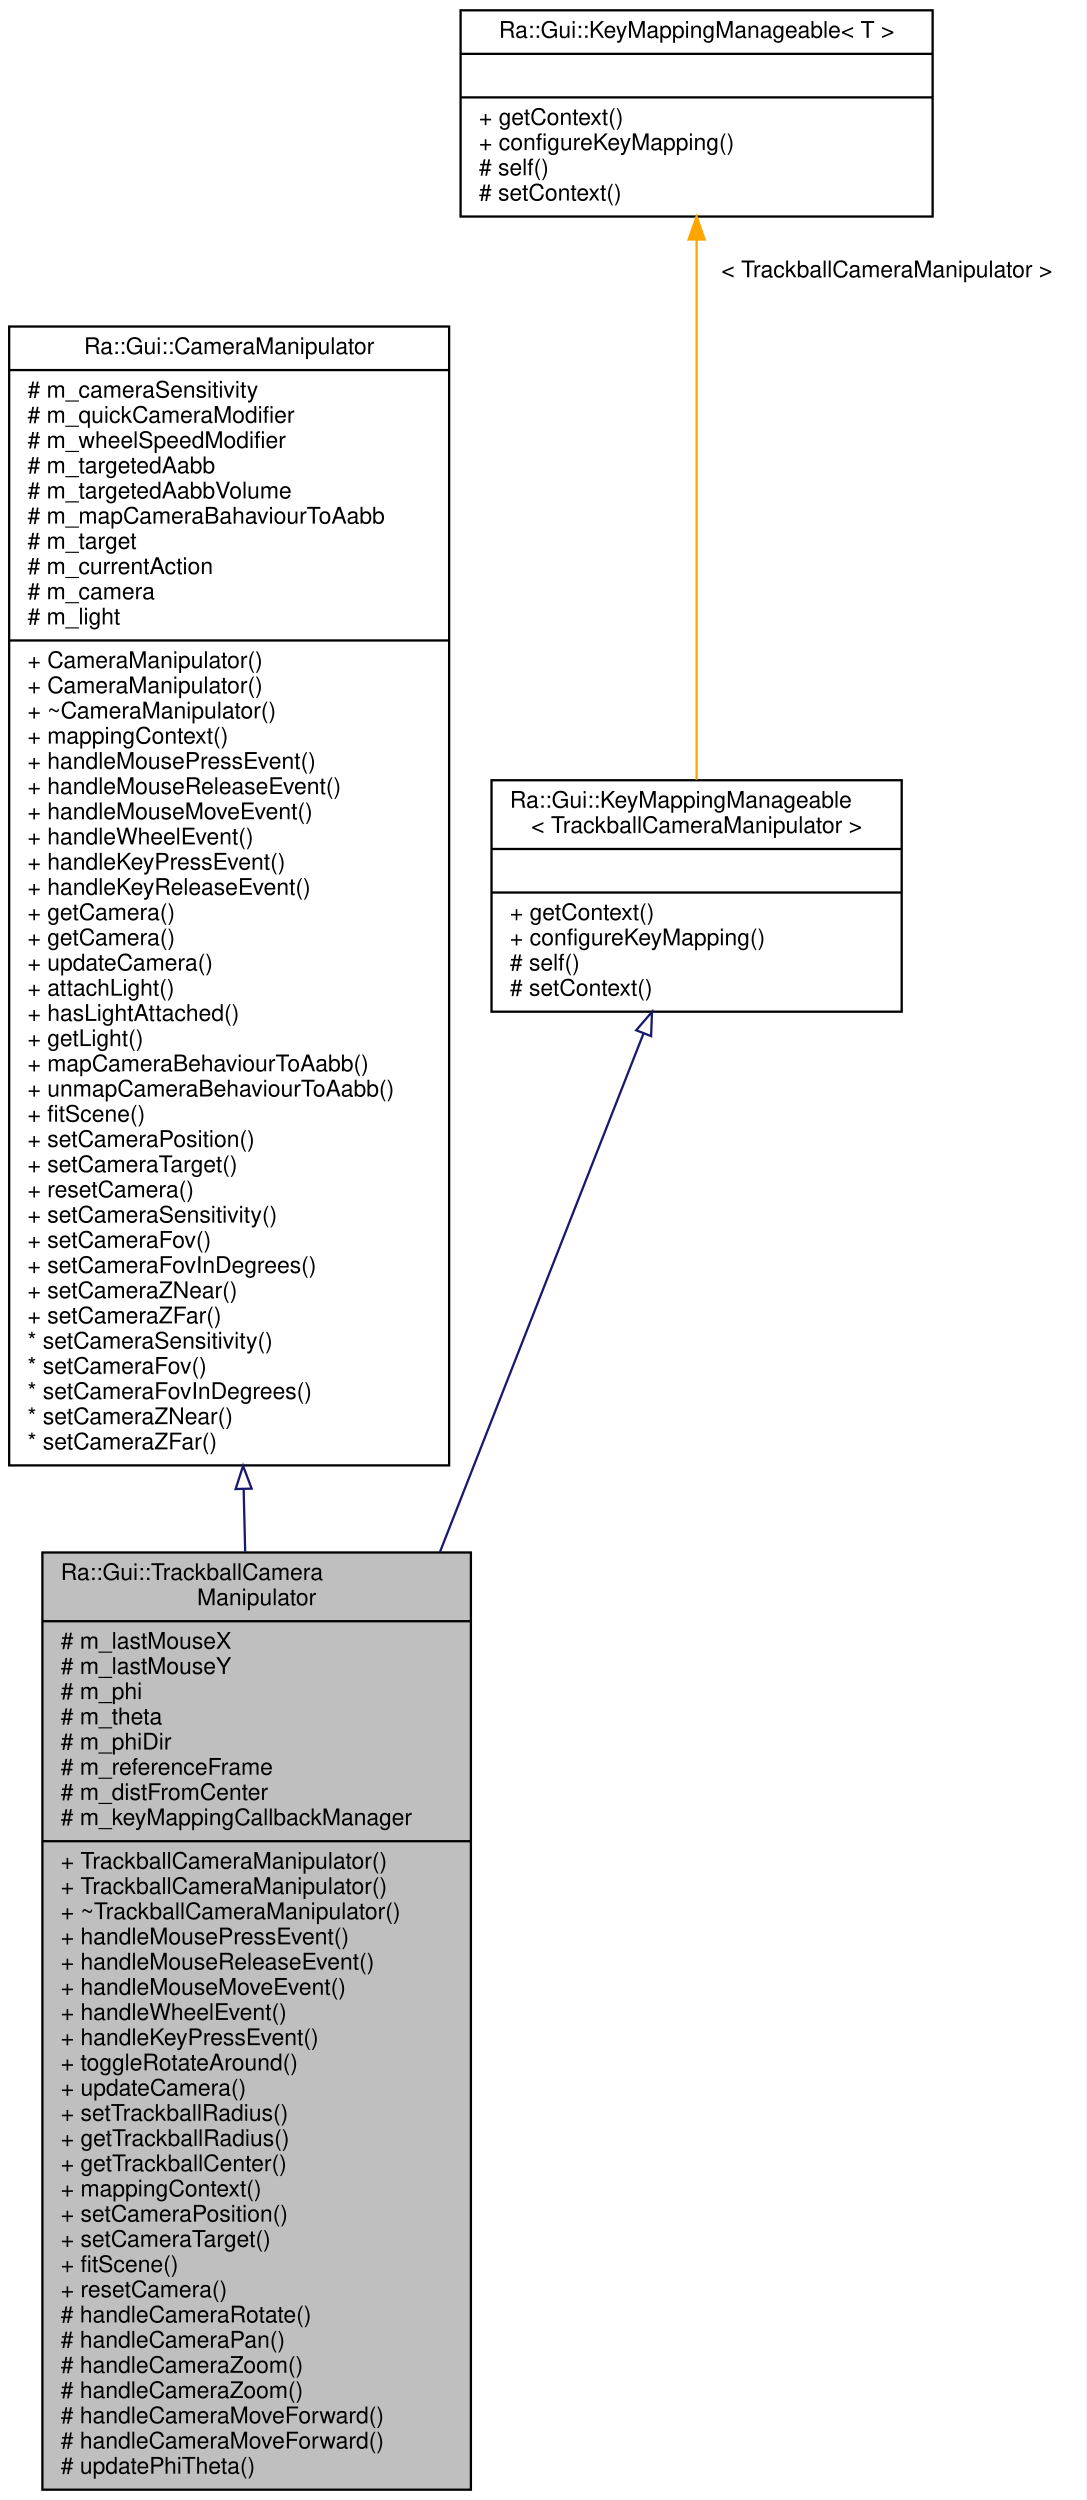
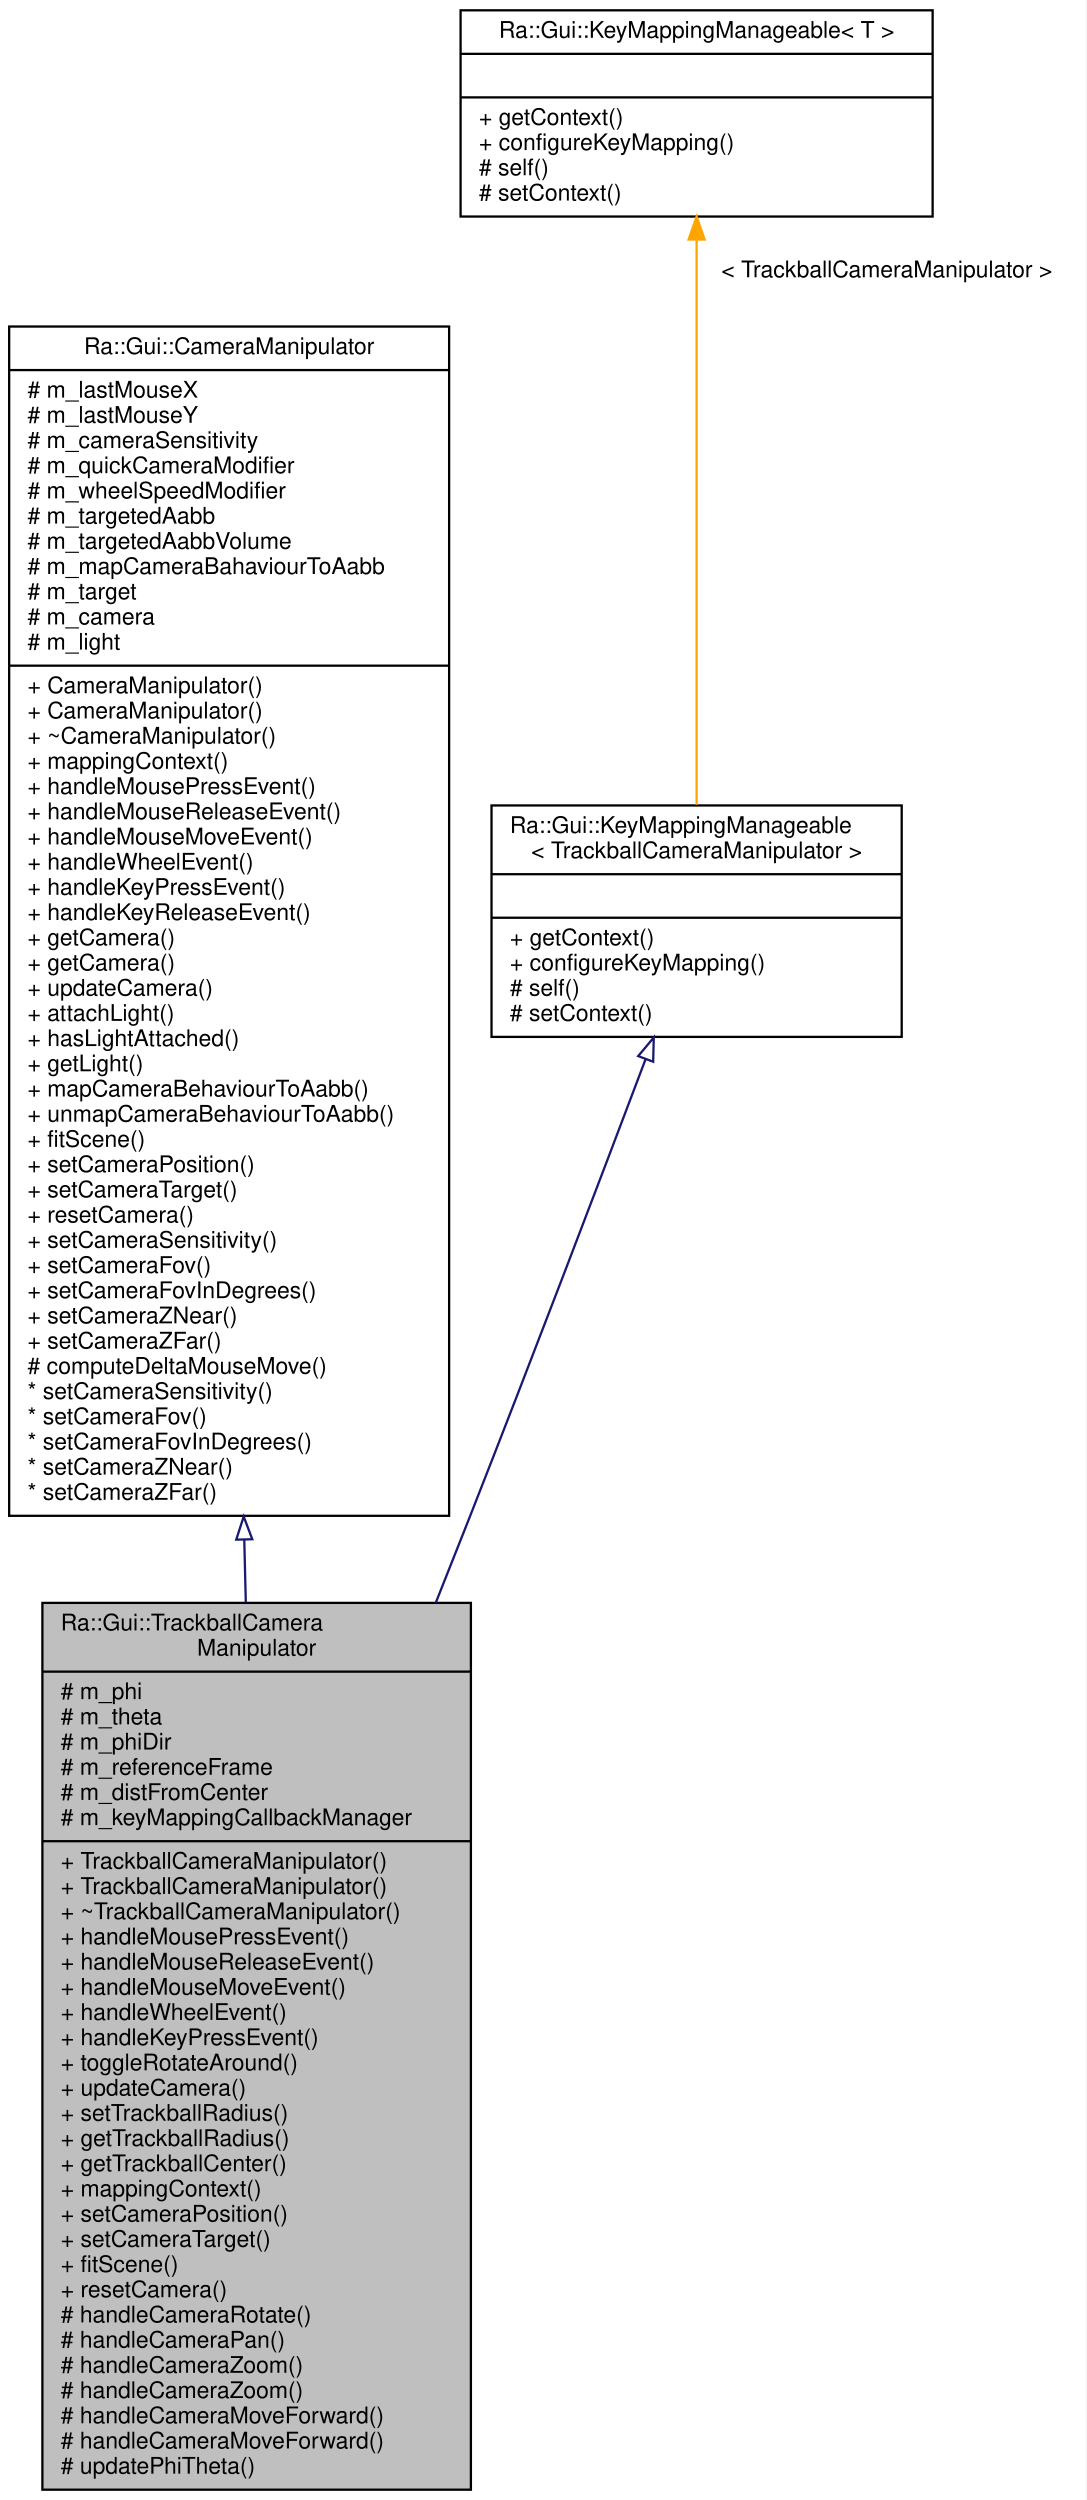
<svg xmlns="http://www.w3.org/2000/svg" xmlns:xlink="http://www.w3.org/1999/xlink" width="474pt" height="1091pt" viewBox="0.00 0.00 474.00 1091.00">
  <g id="graph0" class="graph" transform="scale(1 1) rotate(0) translate(4 1087)">
    <polygon fill="white" stroke="transparent" points="-4,4 -4,-1087 470,-1087 470,4 -4,4" />
    <g id="node1" class="node">
      <g id="a_node1">
        <a xlink:title="A Trackball manipulator for Cameras.">
-           <polygon fill="#bfbfbf" stroke="black" points="14.5,-0.5 14.5,-409.5 201.5,-409.5 201.5,-0.5 14.5,-0.5" />
-           <text text-anchor="start" x="22.5" y="-397.5" font-family="Helvetica,sans-Serif" font-size="10.00">Ra::Gui::TrackballCamera</text>
-           <text text-anchor="middle" x="108" y="-386.5" font-family="Helvetica,sans-Serif" font-size="10.00">Manipulator</text>
-           <polyline fill="none" stroke="black" points="14.5,-379.5 201.5,-379.5 " />
-           <text text-anchor="start" x="22.5" y="-367.5" font-family="Helvetica,sans-Serif" font-size="10.00"># m_lastMouseX</text>
-           <text text-anchor="start" x="22.5" y="-356.5" font-family="Helvetica,sans-Serif" font-size="10.00"># m_lastMouseY</text>
+           <polygon fill="#bfbfbf" stroke="black" points="14.5,-0.5 14.5,-387.5 201.5,-387.5 201.5,-0.5 14.5,-0.5" />
+           <text text-anchor="start" x="22.5" y="-375.5" font-family="Helvetica,sans-Serif" font-size="10.00">Ra::Gui::TrackballCamera</text>
+           <text text-anchor="middle" x="108" y="-364.5" font-family="Helvetica,sans-Serif" font-size="10.00">Manipulator</text>
+           <polyline fill="none" stroke="black" points="14.5,-357.5 201.5,-357.5 " />
          <text text-anchor="start" x="22.5" y="-345.5" font-family="Helvetica,sans-Serif" font-size="10.00"># m_phi</text>
          <text text-anchor="start" x="22.5" y="-334.5" font-family="Helvetica,sans-Serif" font-size="10.00"># m_theta</text>
          <text text-anchor="start" x="22.5" y="-323.5" font-family="Helvetica,sans-Serif" font-size="10.00"># m_phiDir</text>
          <text text-anchor="start" x="22.5" y="-312.5" font-family="Helvetica,sans-Serif" font-size="10.00"># m_referenceFrame</text>
          <text text-anchor="start" x="22.5" y="-301.5" font-family="Helvetica,sans-Serif" font-size="10.00"># m_distFromCenter</text>
          <text text-anchor="start" x="22.5" y="-290.5" font-family="Helvetica,sans-Serif" font-size="10.00"># m_keyMappingCallbackManager</text>
          <polyline fill="none" stroke="black" points="14.5,-283.5 201.5,-283.5 " />
          <text text-anchor="start" x="22.5" y="-271.5" font-family="Helvetica,sans-Serif" font-size="10.00">+ TrackballCameraManipulator()</text>
          <text text-anchor="start" x="22.5" y="-260.5" font-family="Helvetica,sans-Serif" font-size="10.00">+ TrackballCameraManipulator()</text>
          <text text-anchor="start" x="22.5" y="-249.5" font-family="Helvetica,sans-Serif" font-size="10.00">+ ~TrackballCameraManipulator()</text>
          <text text-anchor="start" x="22.5" y="-238.5" font-family="Helvetica,sans-Serif" font-size="10.00">+ handleMousePressEvent()</text>
          <text text-anchor="start" x="22.5" y="-227.5" font-family="Helvetica,sans-Serif" font-size="10.00">+ handleMouseReleaseEvent()</text>
          <text text-anchor="start" x="22.5" y="-216.5" font-family="Helvetica,sans-Serif" font-size="10.00">+ handleMouseMoveEvent()</text>
          <text text-anchor="start" x="22.5" y="-205.5" font-family="Helvetica,sans-Serif" font-size="10.00">+ handleWheelEvent()</text>
          <text text-anchor="start" x="22.5" y="-194.5" font-family="Helvetica,sans-Serif" font-size="10.00">+ handleKeyPressEvent()</text>
          <text text-anchor="start" x="22.5" y="-183.5" font-family="Helvetica,sans-Serif" font-size="10.00">+ toggleRotateAround()</text>
          <text text-anchor="start" x="22.5" y="-172.5" font-family="Helvetica,sans-Serif" font-size="10.00">+ updateCamera()</text>
          <text text-anchor="start" x="22.5" y="-161.5" font-family="Helvetica,sans-Serif" font-size="10.00">+ setTrackballRadius()</text>
          <text text-anchor="start" x="22.5" y="-150.5" font-family="Helvetica,sans-Serif" font-size="10.00">+ getTrackballRadius()</text>
          <text text-anchor="start" x="22.5" y="-139.5" font-family="Helvetica,sans-Serif" font-size="10.00">+ getTrackballCenter()</text>
          <text text-anchor="start" x="22.5" y="-128.5" font-family="Helvetica,sans-Serif" font-size="10.00">+ mappingContext()</text>
          <text text-anchor="start" x="22.5" y="-117.5" font-family="Helvetica,sans-Serif" font-size="10.00">+ setCameraPosition()</text>
          <text text-anchor="start" x="22.5" y="-106.5" font-family="Helvetica,sans-Serif" font-size="10.00">+ setCameraTarget()</text>
          <text text-anchor="start" x="22.5" y="-95.5" font-family="Helvetica,sans-Serif" font-size="10.00">+ fitScene()</text>
          <text text-anchor="start" x="22.5" y="-84.5" font-family="Helvetica,sans-Serif" font-size="10.00">+ resetCamera()</text>
          <text text-anchor="start" x="22.5" y="-73.5" font-family="Helvetica,sans-Serif" font-size="10.00"># handleCameraRotate()</text>
          <text text-anchor="start" x="22.5" y="-62.5" font-family="Helvetica,sans-Serif" font-size="10.00"># handleCameraPan()</text>
          <text text-anchor="start" x="22.5" y="-51.5" font-family="Helvetica,sans-Serif" font-size="10.00"># handleCameraZoom()</text>
          <text text-anchor="start" x="22.5" y="-40.5" font-family="Helvetica,sans-Serif" font-size="10.00"># handleCameraZoom()</text>
          <text text-anchor="start" x="22.5" y="-29.5" font-family="Helvetica,sans-Serif" font-size="10.00"># handleCameraMoveForward()</text>
          <text text-anchor="start" x="22.5" y="-18.5" font-family="Helvetica,sans-Serif" font-size="10.00"># handleCameraMoveForward()</text>
          <text text-anchor="start" x="22.5" y="-7.5" font-family="Helvetica,sans-Serif" font-size="10.00"># updatePhiTheta()</text>
        </a>
      </g>
    </g>
    <g id="node2" class="node">
      <g id="a_node2">
        <a xlink:href="classRa_1_1Gui_1_1CameraManipulator.html" target="_top" xlink:title="The CameraManipulator class is the generic class for camera manipulators.">
-           <polygon fill="white" stroke="black" points="0,-447.5 0,-944.5 192,-944.5 192,-447.5 0,-447.5" />
+           <polygon fill="white" stroke="black" points="0,-425.5 0,-944.5 192,-944.5 192,-425.5 0,-425.5" />
          <text text-anchor="middle" x="96" y="-932.5" font-family="Helvetica,sans-Serif" font-size="10.00">Ra::Gui::CameraManipulator</text>
          <polyline fill="none" stroke="black" points="0,-925.5 192,-925.5 " />
-           <text text-anchor="start" x="8" y="-913.5" font-family="Helvetica,sans-Serif" font-size="10.00"># m_cameraSensitivity</text>
-           <text text-anchor="start" x="8" y="-902.5" font-family="Helvetica,sans-Serif" font-size="10.00"># m_quickCameraModifier</text>
-           <text text-anchor="start" x="8" y="-891.5" font-family="Helvetica,sans-Serif" font-size="10.00"># m_wheelSpeedModifier</text>
-           <text text-anchor="start" x="8" y="-880.5" font-family="Helvetica,sans-Serif" font-size="10.00"># m_targetedAabb</text>
-           <text text-anchor="start" x="8" y="-869.5" font-family="Helvetica,sans-Serif" font-size="10.00"># m_targetedAabbVolume</text>
-           <text text-anchor="start" x="8" y="-858.5" font-family="Helvetica,sans-Serif" font-size="10.00"># m_mapCameraBahaviourToAabb</text>
-           <text text-anchor="start" x="8" y="-847.5" font-family="Helvetica,sans-Serif" font-size="10.00"># m_target</text>
-           <text text-anchor="start" x="8" y="-836.5" font-family="Helvetica,sans-Serif" font-size="10.00"># m_currentAction</text>
-           <text text-anchor="start" x="8" y="-825.5" font-family="Helvetica,sans-Serif" font-size="10.00"># m_camera</text>
-           <text text-anchor="start" x="8" y="-814.5" font-family="Helvetica,sans-Serif" font-size="10.00"># m_light</text>
-           <polyline fill="none" stroke="black" points="0,-807.5 192,-807.5 " />
-           <text text-anchor="start" x="8" y="-795.5" font-family="Helvetica,sans-Serif" font-size="10.00">+ CameraManipulator()</text>
+           <text text-anchor="start" x="8" y="-913.5" font-family="Helvetica,sans-Serif" font-size="10.00"># m_lastMouseX</text>
+           <text text-anchor="start" x="8" y="-902.5" font-family="Helvetica,sans-Serif" font-size="10.00"># m_lastMouseY</text>
+           <text text-anchor="start" x="8" y="-891.5" font-family="Helvetica,sans-Serif" font-size="10.00"># m_cameraSensitivity</text>
+           <text text-anchor="start" x="8" y="-880.5" font-family="Helvetica,sans-Serif" font-size="10.00"># m_quickCameraModifier</text>
+           <text text-anchor="start" x="8" y="-869.5" font-family="Helvetica,sans-Serif" font-size="10.00"># m_wheelSpeedModifier</text>
+           <text text-anchor="start" x="8" y="-858.5" font-family="Helvetica,sans-Serif" font-size="10.00"># m_targetedAabb</text>
+           <text text-anchor="start" x="8" y="-847.5" font-family="Helvetica,sans-Serif" font-size="10.00"># m_targetedAabbVolume</text>
+           <text text-anchor="start" x="8" y="-836.5" font-family="Helvetica,sans-Serif" font-size="10.00"># m_mapCameraBahaviourToAabb</text>
+           <text text-anchor="start" x="8" y="-825.5" font-family="Helvetica,sans-Serif" font-size="10.00"># m_target</text>
+           <text text-anchor="start" x="8" y="-814.5" font-family="Helvetica,sans-Serif" font-size="10.00"># m_camera</text>
+           <text text-anchor="start" x="8" y="-803.5" font-family="Helvetica,sans-Serif" font-size="10.00"># m_light</text>
+           <polyline fill="none" stroke="black" points="0,-796.5 192,-796.5 " />
          <text text-anchor="start" x="8" y="-784.5" font-family="Helvetica,sans-Serif" font-size="10.00">+ CameraManipulator()</text>
-           <text text-anchor="start" x="8" y="-773.5" font-family="Helvetica,sans-Serif" font-size="10.00">+ ~CameraManipulator()</text>
-           <text text-anchor="start" x="8" y="-762.5" font-family="Helvetica,sans-Serif" font-size="10.00">+ mappingContext()</text>
-           <text text-anchor="start" x="8" y="-751.5" font-family="Helvetica,sans-Serif" font-size="10.00">+ handleMousePressEvent()</text>
-           <text text-anchor="start" x="8" y="-740.5" font-family="Helvetica,sans-Serif" font-size="10.00">+ handleMouseReleaseEvent()</text>
-           <text text-anchor="start" x="8" y="-729.5" font-family="Helvetica,sans-Serif" font-size="10.00">+ handleMouseMoveEvent()</text>
-           <text text-anchor="start" x="8" y="-718.5" font-family="Helvetica,sans-Serif" font-size="10.00">+ handleWheelEvent()</text>
-           <text text-anchor="start" x="8" y="-707.5" font-family="Helvetica,sans-Serif" font-size="10.00">+ handleKeyPressEvent()</text>
-           <text text-anchor="start" x="8" y="-696.5" font-family="Helvetica,sans-Serif" font-size="10.00">+ handleKeyReleaseEvent()</text>
-           <text text-anchor="start" x="8" y="-685.5" font-family="Helvetica,sans-Serif" font-size="10.00">+ getCamera()</text>
+           <text text-anchor="start" x="8" y="-773.5" font-family="Helvetica,sans-Serif" font-size="10.00">+ CameraManipulator()</text>
+           <text text-anchor="start" x="8" y="-762.5" font-family="Helvetica,sans-Serif" font-size="10.00">+ ~CameraManipulator()</text>
+           <text text-anchor="start" x="8" y="-751.5" font-family="Helvetica,sans-Serif" font-size="10.00">+ mappingContext()</text>
+           <text text-anchor="start" x="8" y="-740.5" font-family="Helvetica,sans-Serif" font-size="10.00">+ handleMousePressEvent()</text>
+           <text text-anchor="start" x="8" y="-729.5" font-family="Helvetica,sans-Serif" font-size="10.00">+ handleMouseReleaseEvent()</text>
+           <text text-anchor="start" x="8" y="-718.5" font-family="Helvetica,sans-Serif" font-size="10.00">+ handleMouseMoveEvent()</text>
+           <text text-anchor="start" x="8" y="-707.5" font-family="Helvetica,sans-Serif" font-size="10.00">+ handleWheelEvent()</text>
+           <text text-anchor="start" x="8" y="-696.5" font-family="Helvetica,sans-Serif" font-size="10.00">+ handleKeyPressEvent()</text>
+           <text text-anchor="start" x="8" y="-685.5" font-family="Helvetica,sans-Serif" font-size="10.00">+ handleKeyReleaseEvent()</text>
          <text text-anchor="start" x="8" y="-674.5" font-family="Helvetica,sans-Serif" font-size="10.00">+ getCamera()</text>
-           <text text-anchor="start" x="8" y="-663.5" font-family="Helvetica,sans-Serif" font-size="10.00">+ updateCamera()</text>
-           <text text-anchor="start" x="8" y="-652.5" font-family="Helvetica,sans-Serif" font-size="10.00">+ attachLight()</text>
-           <text text-anchor="start" x="8" y="-641.5" font-family="Helvetica,sans-Serif" font-size="10.00">+ hasLightAttached()</text>
-           <text text-anchor="start" x="8" y="-630.5" font-family="Helvetica,sans-Serif" font-size="10.00">+ getLight()</text>
-           <text text-anchor="start" x="8" y="-619.5" font-family="Helvetica,sans-Serif" font-size="10.00">+ mapCameraBehaviourToAabb()</text>
-           <text text-anchor="start" x="8" y="-608.5" font-family="Helvetica,sans-Serif" font-size="10.00">+ unmapCameraBehaviourToAabb()</text>
-           <text text-anchor="start" x="8" y="-597.5" font-family="Helvetica,sans-Serif" font-size="10.00">+ fitScene()</text>
-           <text text-anchor="start" x="8" y="-586.5" font-family="Helvetica,sans-Serif" font-size="10.00">+ setCameraPosition()</text>
-           <text text-anchor="start" x="8" y="-575.5" font-family="Helvetica,sans-Serif" font-size="10.00">+ setCameraTarget()</text>
-           <text text-anchor="start" x="8" y="-564.5" font-family="Helvetica,sans-Serif" font-size="10.00">+ resetCamera()</text>
-           <text text-anchor="start" x="8" y="-553.5" font-family="Helvetica,sans-Serif" font-size="10.00">+ setCameraSensitivity()</text>
-           <text text-anchor="start" x="8" y="-542.5" font-family="Helvetica,sans-Serif" font-size="10.00">+ setCameraFov()</text>
-           <text text-anchor="start" x="8" y="-531.5" font-family="Helvetica,sans-Serif" font-size="10.00">+ setCameraFovInDegrees()</text>
-           <text text-anchor="start" x="8" y="-520.5" font-family="Helvetica,sans-Serif" font-size="10.00">+ setCameraZNear()</text>
-           <text text-anchor="start" x="8" y="-509.5" font-family="Helvetica,sans-Serif" font-size="10.00">+ setCameraZFar()</text>
-           <text text-anchor="start" x="8" y="-498.5" font-family="Helvetica,sans-Serif" font-size="10.00">* setCameraSensitivity()</text>
-           <text text-anchor="start" x="8" y="-487.5" font-family="Helvetica,sans-Serif" font-size="10.00">* setCameraFov()</text>
-           <text text-anchor="start" x="8" y="-476.5" font-family="Helvetica,sans-Serif" font-size="10.00">* setCameraFovInDegrees()</text>
-           <text text-anchor="start" x="8" y="-465.5" font-family="Helvetica,sans-Serif" font-size="10.00">* setCameraZNear()</text>
-           <text text-anchor="start" x="8" y="-454.5" font-family="Helvetica,sans-Serif" font-size="10.00">* setCameraZFar()</text>
+           <text text-anchor="start" x="8" y="-663.5" font-family="Helvetica,sans-Serif" font-size="10.00">+ getCamera()</text>
+           <text text-anchor="start" x="8" y="-652.5" font-family="Helvetica,sans-Serif" font-size="10.00">+ updateCamera()</text>
+           <text text-anchor="start" x="8" y="-641.5" font-family="Helvetica,sans-Serif" font-size="10.00">+ attachLight()</text>
+           <text text-anchor="start" x="8" y="-630.5" font-family="Helvetica,sans-Serif" font-size="10.00">+ hasLightAttached()</text>
+           <text text-anchor="start" x="8" y="-619.5" font-family="Helvetica,sans-Serif" font-size="10.00">+ getLight()</text>
+           <text text-anchor="start" x="8" y="-608.5" font-family="Helvetica,sans-Serif" font-size="10.00">+ mapCameraBehaviourToAabb()</text>
+           <text text-anchor="start" x="8" y="-597.5" font-family="Helvetica,sans-Serif" font-size="10.00">+ unmapCameraBehaviourToAabb()</text>
+           <text text-anchor="start" x="8" y="-586.5" font-family="Helvetica,sans-Serif" font-size="10.00">+ fitScene()</text>
+           <text text-anchor="start" x="8" y="-575.5" font-family="Helvetica,sans-Serif" font-size="10.00">+ setCameraPosition()</text>
+           <text text-anchor="start" x="8" y="-564.5" font-family="Helvetica,sans-Serif" font-size="10.00">+ setCameraTarget()</text>
+           <text text-anchor="start" x="8" y="-553.5" font-family="Helvetica,sans-Serif" font-size="10.00">+ resetCamera()</text>
+           <text text-anchor="start" x="8" y="-542.5" font-family="Helvetica,sans-Serif" font-size="10.00">+ setCameraSensitivity()</text>
+           <text text-anchor="start" x="8" y="-531.5" font-family="Helvetica,sans-Serif" font-size="10.00">+ setCameraFov()</text>
+           <text text-anchor="start" x="8" y="-520.5" font-family="Helvetica,sans-Serif" font-size="10.00">+ setCameraFovInDegrees()</text>
+           <text text-anchor="start" x="8" y="-509.5" font-family="Helvetica,sans-Serif" font-size="10.00">+ setCameraZNear()</text>
+           <text text-anchor="start" x="8" y="-498.5" font-family="Helvetica,sans-Serif" font-size="10.00">+ setCameraZFar()</text>
+           <text text-anchor="start" x="8" y="-487.5" font-family="Helvetica,sans-Serif" font-size="10.00"># computeDeltaMouseMove()</text>
+           <text text-anchor="start" x="8" y="-476.5" font-family="Helvetica,sans-Serif" font-size="10.00">* setCameraSensitivity()</text>
+           <text text-anchor="start" x="8" y="-465.5" font-family="Helvetica,sans-Serif" font-size="10.00">* setCameraFov()</text>
+           <text text-anchor="start" x="8" y="-454.5" font-family="Helvetica,sans-Serif" font-size="10.00">* setCameraFovInDegrees()</text>
+           <text text-anchor="start" x="8" y="-443.5" font-family="Helvetica,sans-Serif" font-size="10.00">* setCameraZNear()</text>
+           <text text-anchor="start" x="8" y="-432.5" font-family="Helvetica,sans-Serif" font-size="10.00">* setCameraZFar()</text>
        </a>
      </g>
    </g>
    <g id="edge1" class="edge">
-       <path fill="none" stroke="midnightblue" d="M102.33,-436.99C102.55,-427.89 102.78,-418.82 103,-409.81" />
-       <polygon fill="none" stroke="midnightblue" points="98.83,-437.19 102.08,-447.28 105.82,-437.37 98.83,-437.19" />
+       <path fill="none" stroke="midnightblue" d="M102.6,-415.15C102.82,-405.93 103.05,-396.75 103.27,-387.67" />
+       <polygon fill="none" stroke="midnightblue" points="99.1,-415.1 102.35,-425.18 106.1,-415.27 99.1,-415.1" />
    </g>
    <g id="node3" class="node">
      <g id="a_node3">
        <a xlink:href="classRa_1_1Gui_1_1KeyMappingManageable.html" target="_top" xlink:title=" ">
-           <polygon fill="white" stroke="black" points="210.5,-645.5 210.5,-746.5 389.5,-746.5 389.5,-645.5 210.5,-645.5" />
-           <text text-anchor="start" x="218.5" y="-734.5" font-family="Helvetica,sans-Serif" font-size="10.00">Ra::Gui::KeyMappingManageable</text>
-           <text text-anchor="middle" x="300" y="-723.5" font-family="Helvetica,sans-Serif" font-size="10.00">&lt; TrackballCameraManipulator &gt;</text>
-           <polyline fill="none" stroke="black" points="210.5,-716.5 389.5,-716.5 " />
-           <text text-anchor="middle" x="300" y="-704.5" font-family="Helvetica,sans-Serif" font-size="10.00"> </text>
-           <polyline fill="none" stroke="black" points="210.5,-697.5 389.5,-697.5 " />
-           <text text-anchor="start" x="218.5" y="-685.5" font-family="Helvetica,sans-Serif" font-size="10.00">+ getContext()</text>
-           <text text-anchor="start" x="218.5" y="-674.5" font-family="Helvetica,sans-Serif" font-size="10.00">+ configureKeyMapping()</text>
-           <text text-anchor="start" x="218.5" y="-663.5" font-family="Helvetica,sans-Serif" font-size="10.00"># self()</text>
-           <text text-anchor="start" x="218.5" y="-652.5" font-family="Helvetica,sans-Serif" font-size="10.00"># setContext()</text>
+           <polygon fill="white" stroke="black" points="210.5,-634.5 210.5,-735.5 389.5,-735.5 389.5,-634.5 210.5,-634.5" />
+           <text text-anchor="start" x="218.5" y="-723.5" font-family="Helvetica,sans-Serif" font-size="10.00">Ra::Gui::KeyMappingManageable</text>
+           <text text-anchor="middle" x="300" y="-712.5" font-family="Helvetica,sans-Serif" font-size="10.00">&lt; TrackballCameraManipulator &gt;</text>
+           <polyline fill="none" stroke="black" points="210.5,-705.5 389.5,-705.5 " />
+           <text text-anchor="middle" x="300" y="-693.5" font-family="Helvetica,sans-Serif" font-size="10.00"> </text>
+           <polyline fill="none" stroke="black" points="210.5,-686.5 389.5,-686.5 " />
+           <text text-anchor="start" x="218.5" y="-674.5" font-family="Helvetica,sans-Serif" font-size="10.00">+ getContext()</text>
+           <text text-anchor="start" x="218.5" y="-663.5" font-family="Helvetica,sans-Serif" font-size="10.00">+ configureKeyMapping()</text>
+           <text text-anchor="start" x="218.5" y="-652.5" font-family="Helvetica,sans-Serif" font-size="10.00"># self()</text>
+           <text text-anchor="start" x="218.5" y="-641.5" font-family="Helvetica,sans-Serif" font-size="10.00"># setContext()</text>
        </a>
      </g>
    </g>
    <g id="edge2" class="edge">
-       <path fill="none" stroke="midnightblue" d="M276.82,-635.97C254.71,-579.66 220.11,-491.52 187.97,-409.66" />
-       <polygon fill="none" stroke="midnightblue" points="273.62,-637.39 280.53,-645.42 280.14,-634.83 273.62,-637.39" />
+       <path fill="none" stroke="midnightblue" d="M277.72,-624.74C257.86,-572.16 227.87,-493.32 201,-425 196.19,-412.77 191.21,-400.2 186.16,-387.53" />
+       <polygon fill="none" stroke="midnightblue" points="274.5,-626.12 281.3,-634.24 281.05,-623.65 274.5,-626.12" />
    </g>
    <g id="node4" class="node">
      <g id="a_node4">
        <a xlink:href="classRa_1_1Gui_1_1KeyMappingManageable.html" target="_top" xlink:title="KeyMappingManageable decorator to use as CRTP.">
          <polygon fill="white" stroke="black" points="197,-992.5 197,-1082.5 403,-1082.5 403,-992.5 197,-992.5" />
          <text text-anchor="middle" x="300" y="-1070.5" font-family="Helvetica,sans-Serif" font-size="10.00">Ra::Gui::KeyMappingManageable&lt; T &gt;</text>
          <polyline fill="none" stroke="black" points="197,-1063.5 403,-1063.5 " />
          <text text-anchor="middle" x="300" y="-1051.5" font-family="Helvetica,sans-Serif" font-size="10.00"> </text>
          <polyline fill="none" stroke="black" points="197,-1044.5 403,-1044.5 " />
          <text text-anchor="start" x="205" y="-1032.5" font-family="Helvetica,sans-Serif" font-size="10.00">+ getContext()</text>
          <text text-anchor="start" x="205" y="-1021.5" font-family="Helvetica,sans-Serif" font-size="10.00">+ configureKeyMapping()</text>
          <text text-anchor="start" x="205" y="-1010.5" font-family="Helvetica,sans-Serif" font-size="10.00"># self()</text>
          <text text-anchor="start" x="205" y="-999.5" font-family="Helvetica,sans-Serif" font-size="10.00"># setContext()</text>
        </a>
      </g>
    </g>
    <g id="edge3" class="edge">
-       <path fill="none" stroke="orange" d="M300,-982.43C300,-917.55 300,-809.65 300,-746.74" />
+       <path fill="none" stroke="orange" d="M300,-982.06C300,-914.7 300,-800.93 300,-735.78" />
      <polygon fill="orange" stroke="orange" points="296.5,-982.46 300,-992.46 303.5,-982.46 296.5,-982.46" />
      <text text-anchor="middle" x="383" y="-966" font-family="Helvetica,sans-Serif" font-size="10.00"> &lt; TrackballCameraManipulator &gt;</text>
    </g>
  </g>
</svg>
